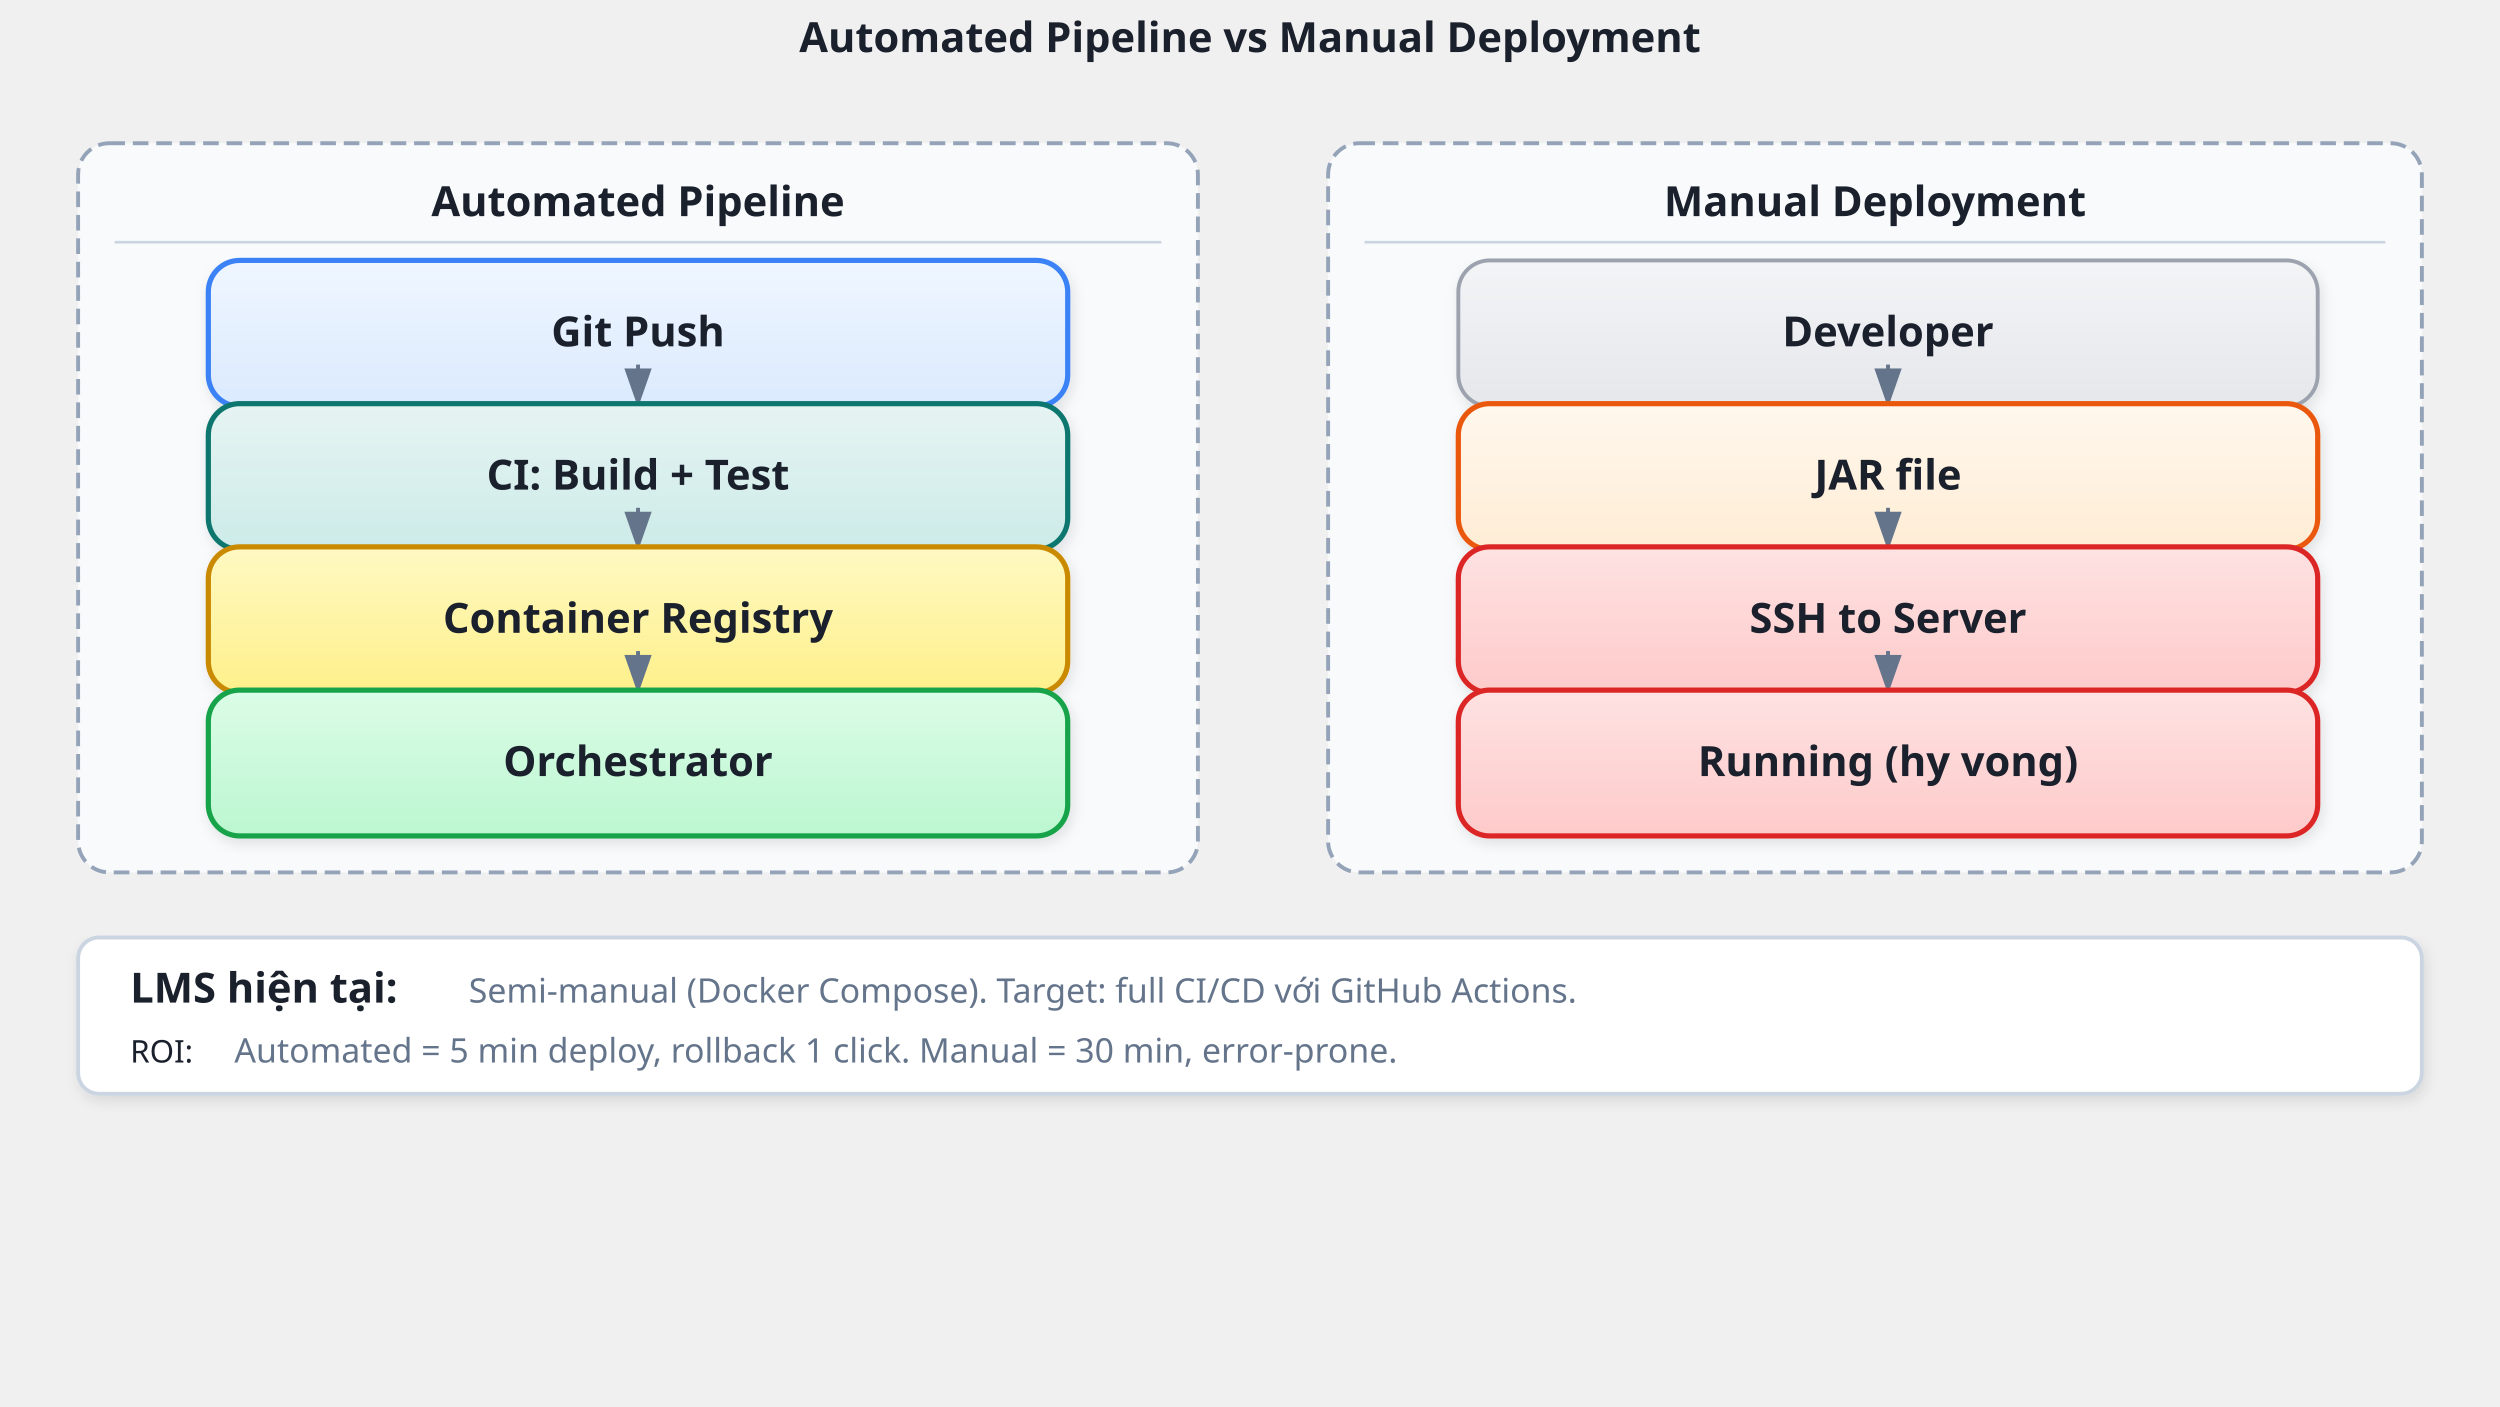
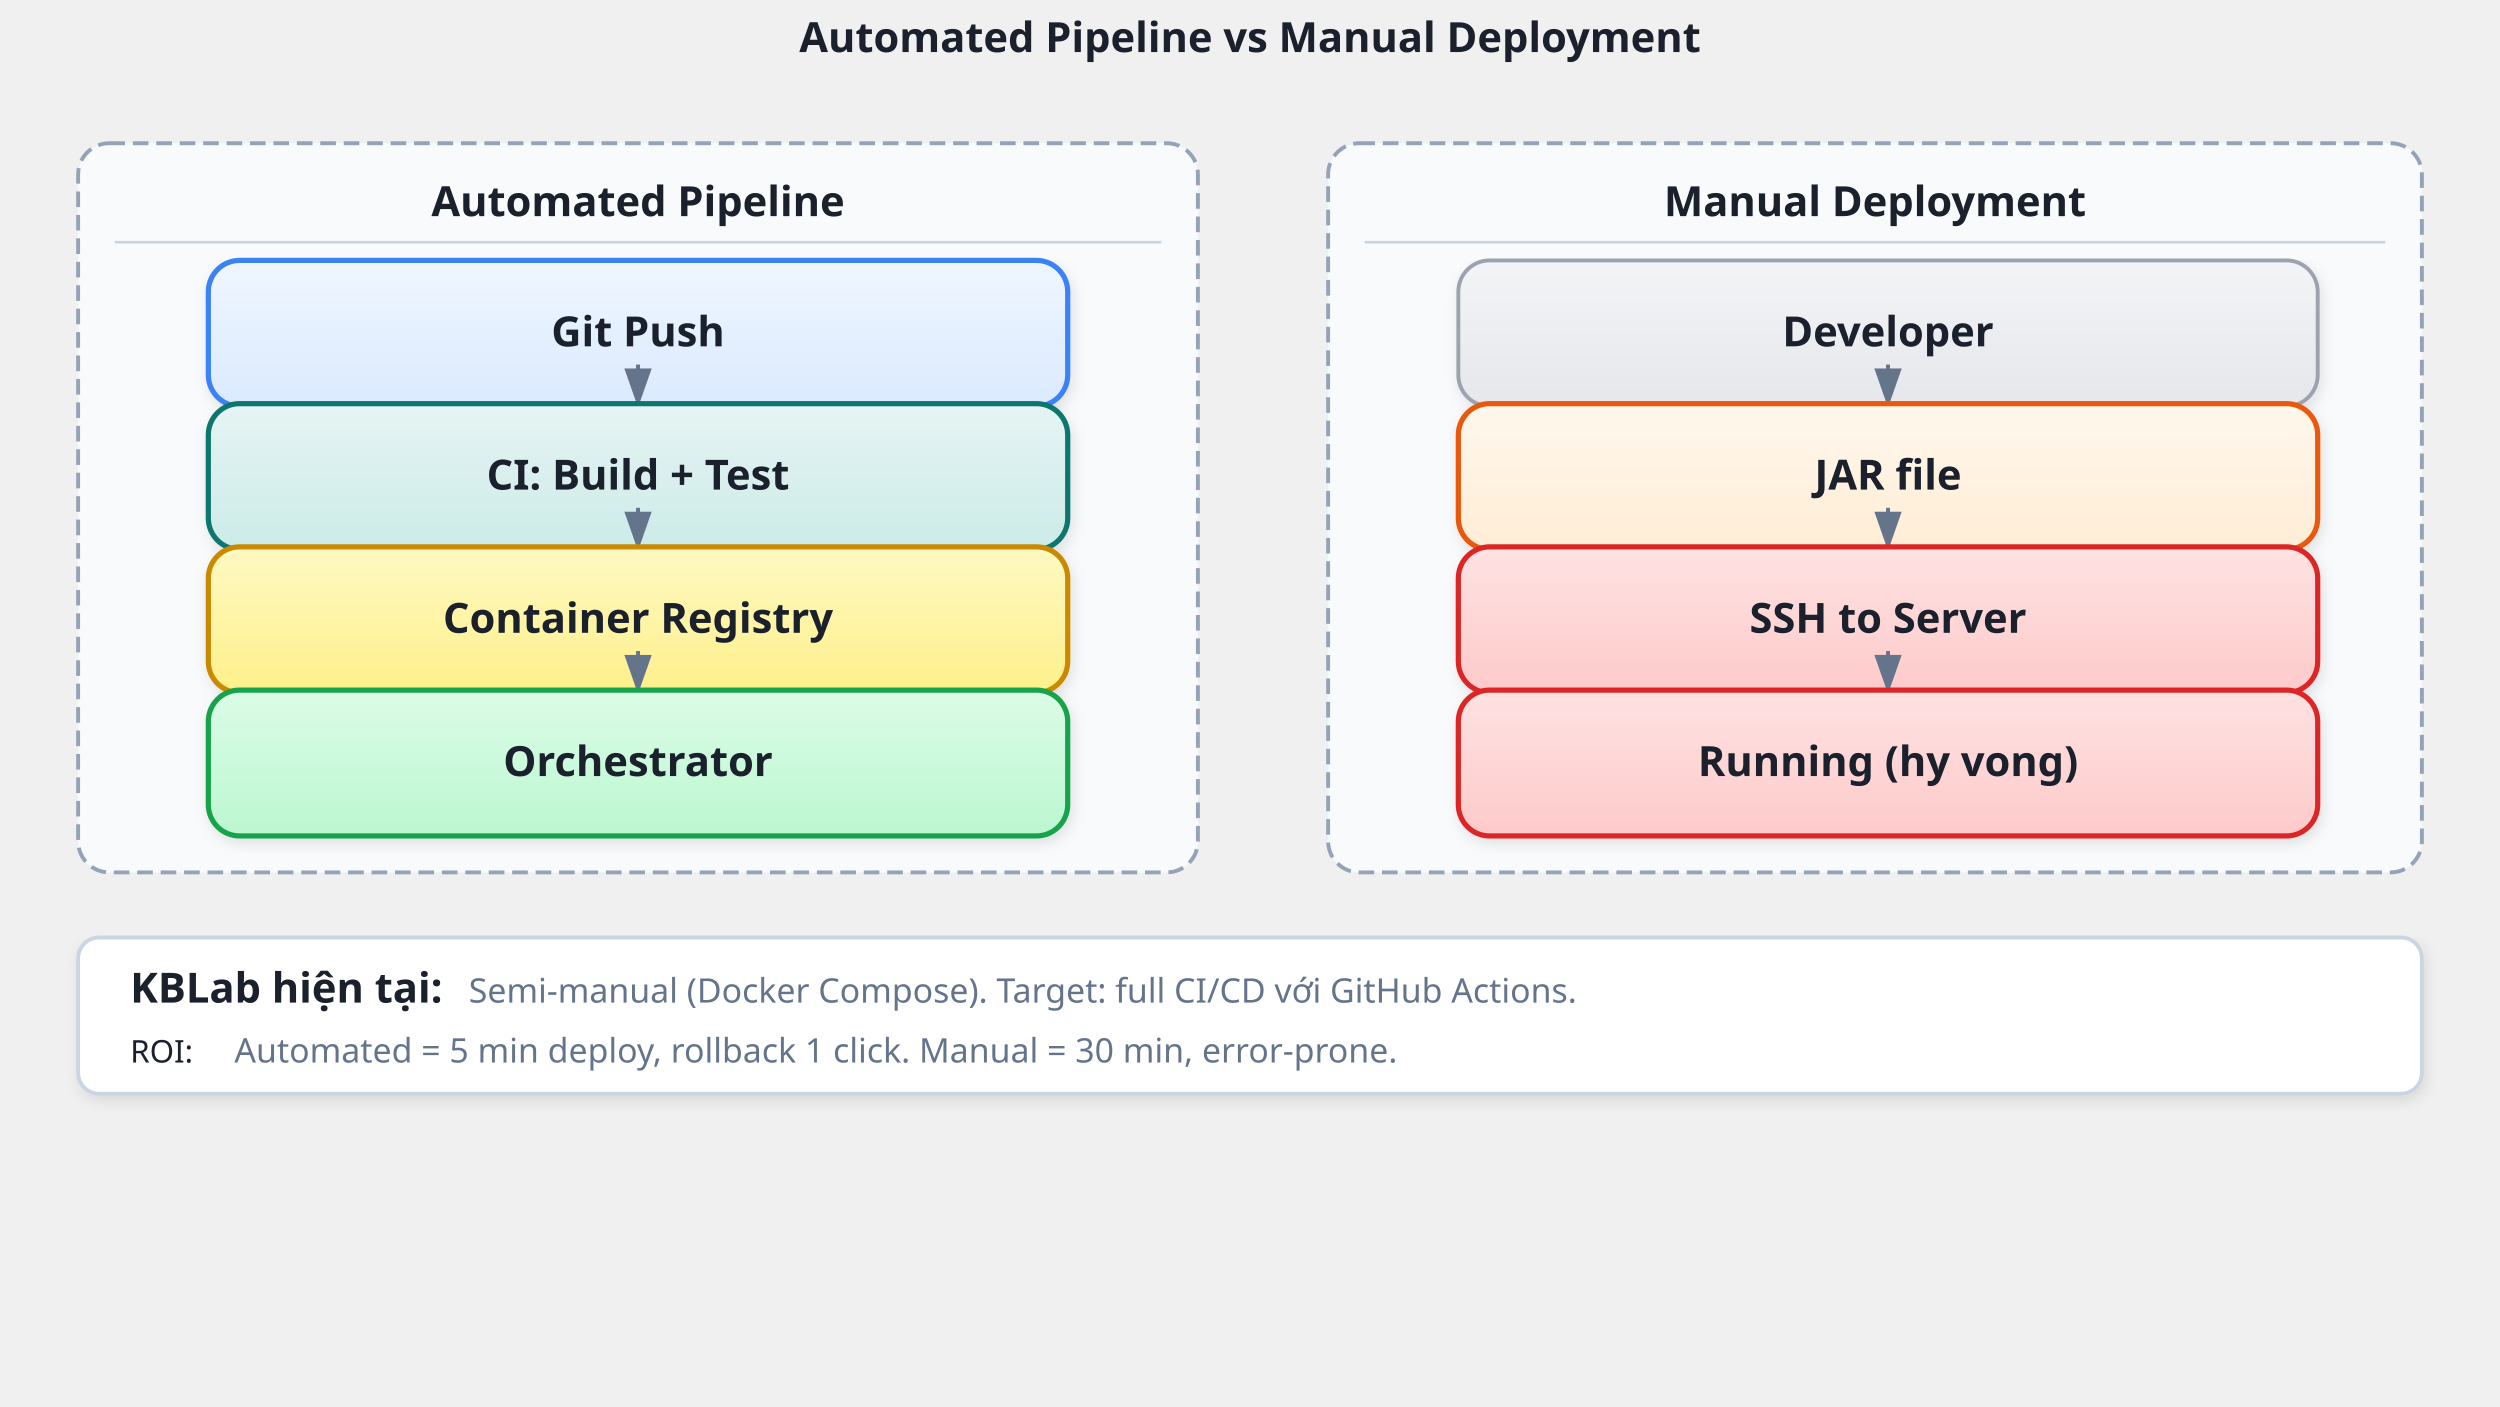
<svg xmlns="http://www.w3.org/2000/svg" viewBox="0 0 960 540" width="100%" height="100%">
  <defs>
    <marker id="arrowhead" markerWidth="10" markerHeight="7" refX="9" refY="3.5" orient="auto">
      <polygon points="0 0, 10 3.5, 0 7" fill="#64748b" />
    </marker>
    <marker id="arrowhead-danger" markerWidth="10" markerHeight="7" refX="9" refY="3.5" orient="auto">
      <polygon points="0 0, 10 3.5, 0 7" fill="#dc2626" />
    </marker>
    <filter id="shadow" x="-4%" y="-4%" width="108%" height="116%">
      <feDropShadow dx="1" dy="2" stdDeviation="2.5" flood-color="#0000001a" />
    </filter>
    <linearGradient id="grad-service" x1="0" y1="0" x2="0" y2="1">
      <stop offset="0%" stop-color="#e6f4f3" />
      <stop offset="100%" stop-color="#ccebe8" />
    </linearGradient>
    <linearGradient id="grad-storage" x1="0" y1="0" x2="0" y2="1">
      <stop offset="0%" stop-color="#dbeafe" />
      <stop offset="100%" stop-color="#bfdbfe" />
    </linearGradient>
    <linearGradient id="grad-event" x1="0" y1="0" x2="0" y2="1">
      <stop offset="0%" stop-color="#fef9c3" />
      <stop offset="100%" stop-color="#fef08a" />
    </linearGradient>
    <linearGradient id="grad-success" x1="0" y1="0" x2="0" y2="1">
      <stop offset="0%" stop-color="#dcfce7" />
      <stop offset="100%" stop-color="#bbf7d0" />
    </linearGradient>
    <linearGradient id="grad-danger" x1="0" y1="0" x2="0" y2="1">
      <stop offset="0%" stop-color="#fee2e2" />
      <stop offset="100%" stop-color="#fecaca" />
    </linearGradient>
    <linearGradient id="grad-warning" x1="0" y1="0" x2="0" y2="1">
      <stop offset="0%" stop-color="#fff7ed" />
      <stop offset="100%" stop-color="#ffedd5" />
    </linearGradient>
    <linearGradient id="grad-info" x1="0" y1="0" x2="0" y2="1">
      <stop offset="0%" stop-color="#eff6ff" />
      <stop offset="100%" stop-color="#dbeafe" />
    </linearGradient>
    <linearGradient id="grad-highlight" x1="0" y1="0" x2="0" y2="1">
      <stop offset="0%" stop-color="#f5f3ff" />
      <stop offset="100%" stop-color="#ede9fe" />
    </linearGradient>
    <linearGradient id="grad-legacy" x1="0" y1="0" x2="0" y2="1">
      <stop offset="0%" stop-color="#f3f4f6" />
      <stop offset="100%" stop-color="#e5e7eb" />
    </linearGradient>
  </defs>
  <style>
    text {
      font-family: 'Segoe UI', system-ui, -apple-system, sans-serif;
      font-size: 14px;
      fill: #1a202c;
    }
    .title { font-weight: 600; font-size: 16px; }
    .small { font-size: 12px; }
    .subtitle { font-size: 13px; fill: #64748b; }
    .mono { font-family: 'Consolas', 'DejaVu Sans Mono', monospace; font-size: 12px; }

    .cluster { fill: #f8fafc; stroke: #94a3b8; stroke-width: 1.5; stroke-dasharray: 6 3; }
    .service { fill: url(#grad-service); stroke: #0f766e; stroke-width: 2.0; filter: url(#shadow); }
    .storage { fill: url(#grad-storage); stroke: #2563eb; stroke-width: 2.0; filter: url(#shadow); }
    .event   { fill: url(#grad-event);   stroke: #ca8a04;   stroke-width: 2.0; filter: url(#shadow); }
    .success { fill: url(#grad-success); stroke: #16a34a; stroke-width: 2.0; filter: url(#shadow); }
    .danger  { fill: url(#grad-danger);  stroke: #dc2626;  stroke-width: 2.0; filter: url(#shadow); }
    .warning { fill: url(#grad-warning); stroke: #ea580c; stroke-width: 2.0; filter: url(#shadow); }
    .info    { fill: url(#grad-info);    stroke: #3b82f6;    stroke-width: 2.0; filter: url(#shadow); }
    .highlight { fill: url(#grad-highlight); stroke: #7c3aed; stroke-width: 2.0; filter: url(#shadow); }
    .legacy  { fill: url(#grad-legacy);  stroke: #9ca3af;  stroke-width: 1.5; filter: url(#shadow); }
    .note    { fill: #ffffff;    stroke: #cbd5e1;   stroke-width: 1.5; filter: url(#shadow); }
    .step    { fill: #ffffff;    stroke: #94a3b8;         stroke-width: 1.5; filter: url(#shadow); }

    .service-flat { fill: #e6f4f3; stroke: #0f766e; stroke-width: 1.5; }
    .storage-flat { fill: #dbeafe; stroke: #2563eb; stroke-width: 1.5; }
    .event-flat   { fill: #fef9c3;   stroke: #ca8a04;   stroke-width: 1.5; }

    .arrow {
      stroke: #64748b; stroke-width: 1.5; fill: none;
      marker-end: url(#arrowhead);
    }
    .arrow-dashed {
      stroke: #64748b; stroke-width: 1.5; fill: none;
      stroke-dasharray: 6 3; marker-end: url(#arrowhead);
    }
    .arrow-danger {
      stroke: #dc2626; stroke-width: 2.0; fill: none;
      marker-end: url(#arrowhead-danger);
    }
    .arrow-bg { fill: #ffffff; opacity: 0.92; }
    .lifeline {
      stroke: #94a3b8; stroke-width: 1.0;
      stroke-dasharray: 4 3; fill: none;
    }
    .separator {
      stroke: #cbd5e1; stroke-width: 1.0;
    }
  </style>
  <text x="480" y="20" text-anchor="middle" class="title">Automated Pipeline vs Manual Deployment</text>
  <rect x="30" y="55" width="430" height="280" rx="12" class="cluster" />
  <text x="245.0" y="83" text-anchor="middle" class="title">Automated Pipeline</text>
  <line x1="44" y1="93" x2="446" y2="93" class="separator" />
  <rect x="80" y="100" width="330" height="56" rx="12" class="info" />
  <text x="245.0" y="133.0" text-anchor="middle" class="title">Git Push</text>
  <path d="M 245 140 L 245 155" class="arrow" />
  <rect x="80" y="155" width="330" height="56" rx="12" class="service" />
  <text x="245.0" y="188.0" text-anchor="middle" class="title">CI: Build + Test</text>
  <path d="M 245 195 L 245 210" class="arrow" />
  <rect x="80" y="210" width="330" height="56" rx="12" class="event" />
  <text x="245.0" y="243.0" text-anchor="middle" class="title">Container Registry</text>
  <path d="M 245 250 L 245 265" class="arrow" />
  <rect x="80" y="265" width="330" height="56" rx="12" class="success" />
  <text x="245.0" y="298.0" text-anchor="middle" class="title">Orchestrator</text>
  <rect x="510" y="55" width="420" height="280" rx="12" class="cluster" />
  <text x="720.0" y="83" text-anchor="middle" class="title">Manual Deployment</text>
  <line x1="524" y1="93" x2="916" y2="93" class="separator" />
  <rect x="560" y="100" width="330" height="56" rx="12" class="legacy" />
  <text x="725.0" y="133.0" text-anchor="middle" class="title">Developer</text>
  <path d="M 725 140 L 725 155" class="arrow" />
  <rect x="560" y="155" width="330" height="56" rx="12" class="warning" />
  <text x="725.0" y="188.0" text-anchor="middle" class="title">JAR file</text>
  <path d="M 725 195 L 725 210" class="arrow" />
  <rect x="560" y="210" width="330" height="56" rx="12" class="danger" />
  <text x="725.0" y="243.0" text-anchor="middle" class="title">SSH to Server</text>
  <path d="M 725 250 L 725 265" class="arrow" />
  <rect x="560" y="265" width="330" height="56" rx="12" class="danger" />
  <text x="725.0" y="298.0" text-anchor="middle" class="title">Running (hy vong)</text>
  <rect x="30" y="360" width="900" height="60" rx="8" class="note" />
-   <text x="50" y="385" class="title">LMS hiện tại:</text>
+   <text x="50" y="385" class="title">KBLab hiện tại:</text>
  <text x="180" y="385" class="subtitle">Semi-manual (Docker Compose). Target: full CI/CD với GitHub Actions.</text>
  <text x="50" y="408" class="small">ROI:</text>
  <text x="90" y="408" class="subtitle">Automated = 5 min deploy, rollback 1 click. Manual = 30 min, error-prone.</text>
</svg>
